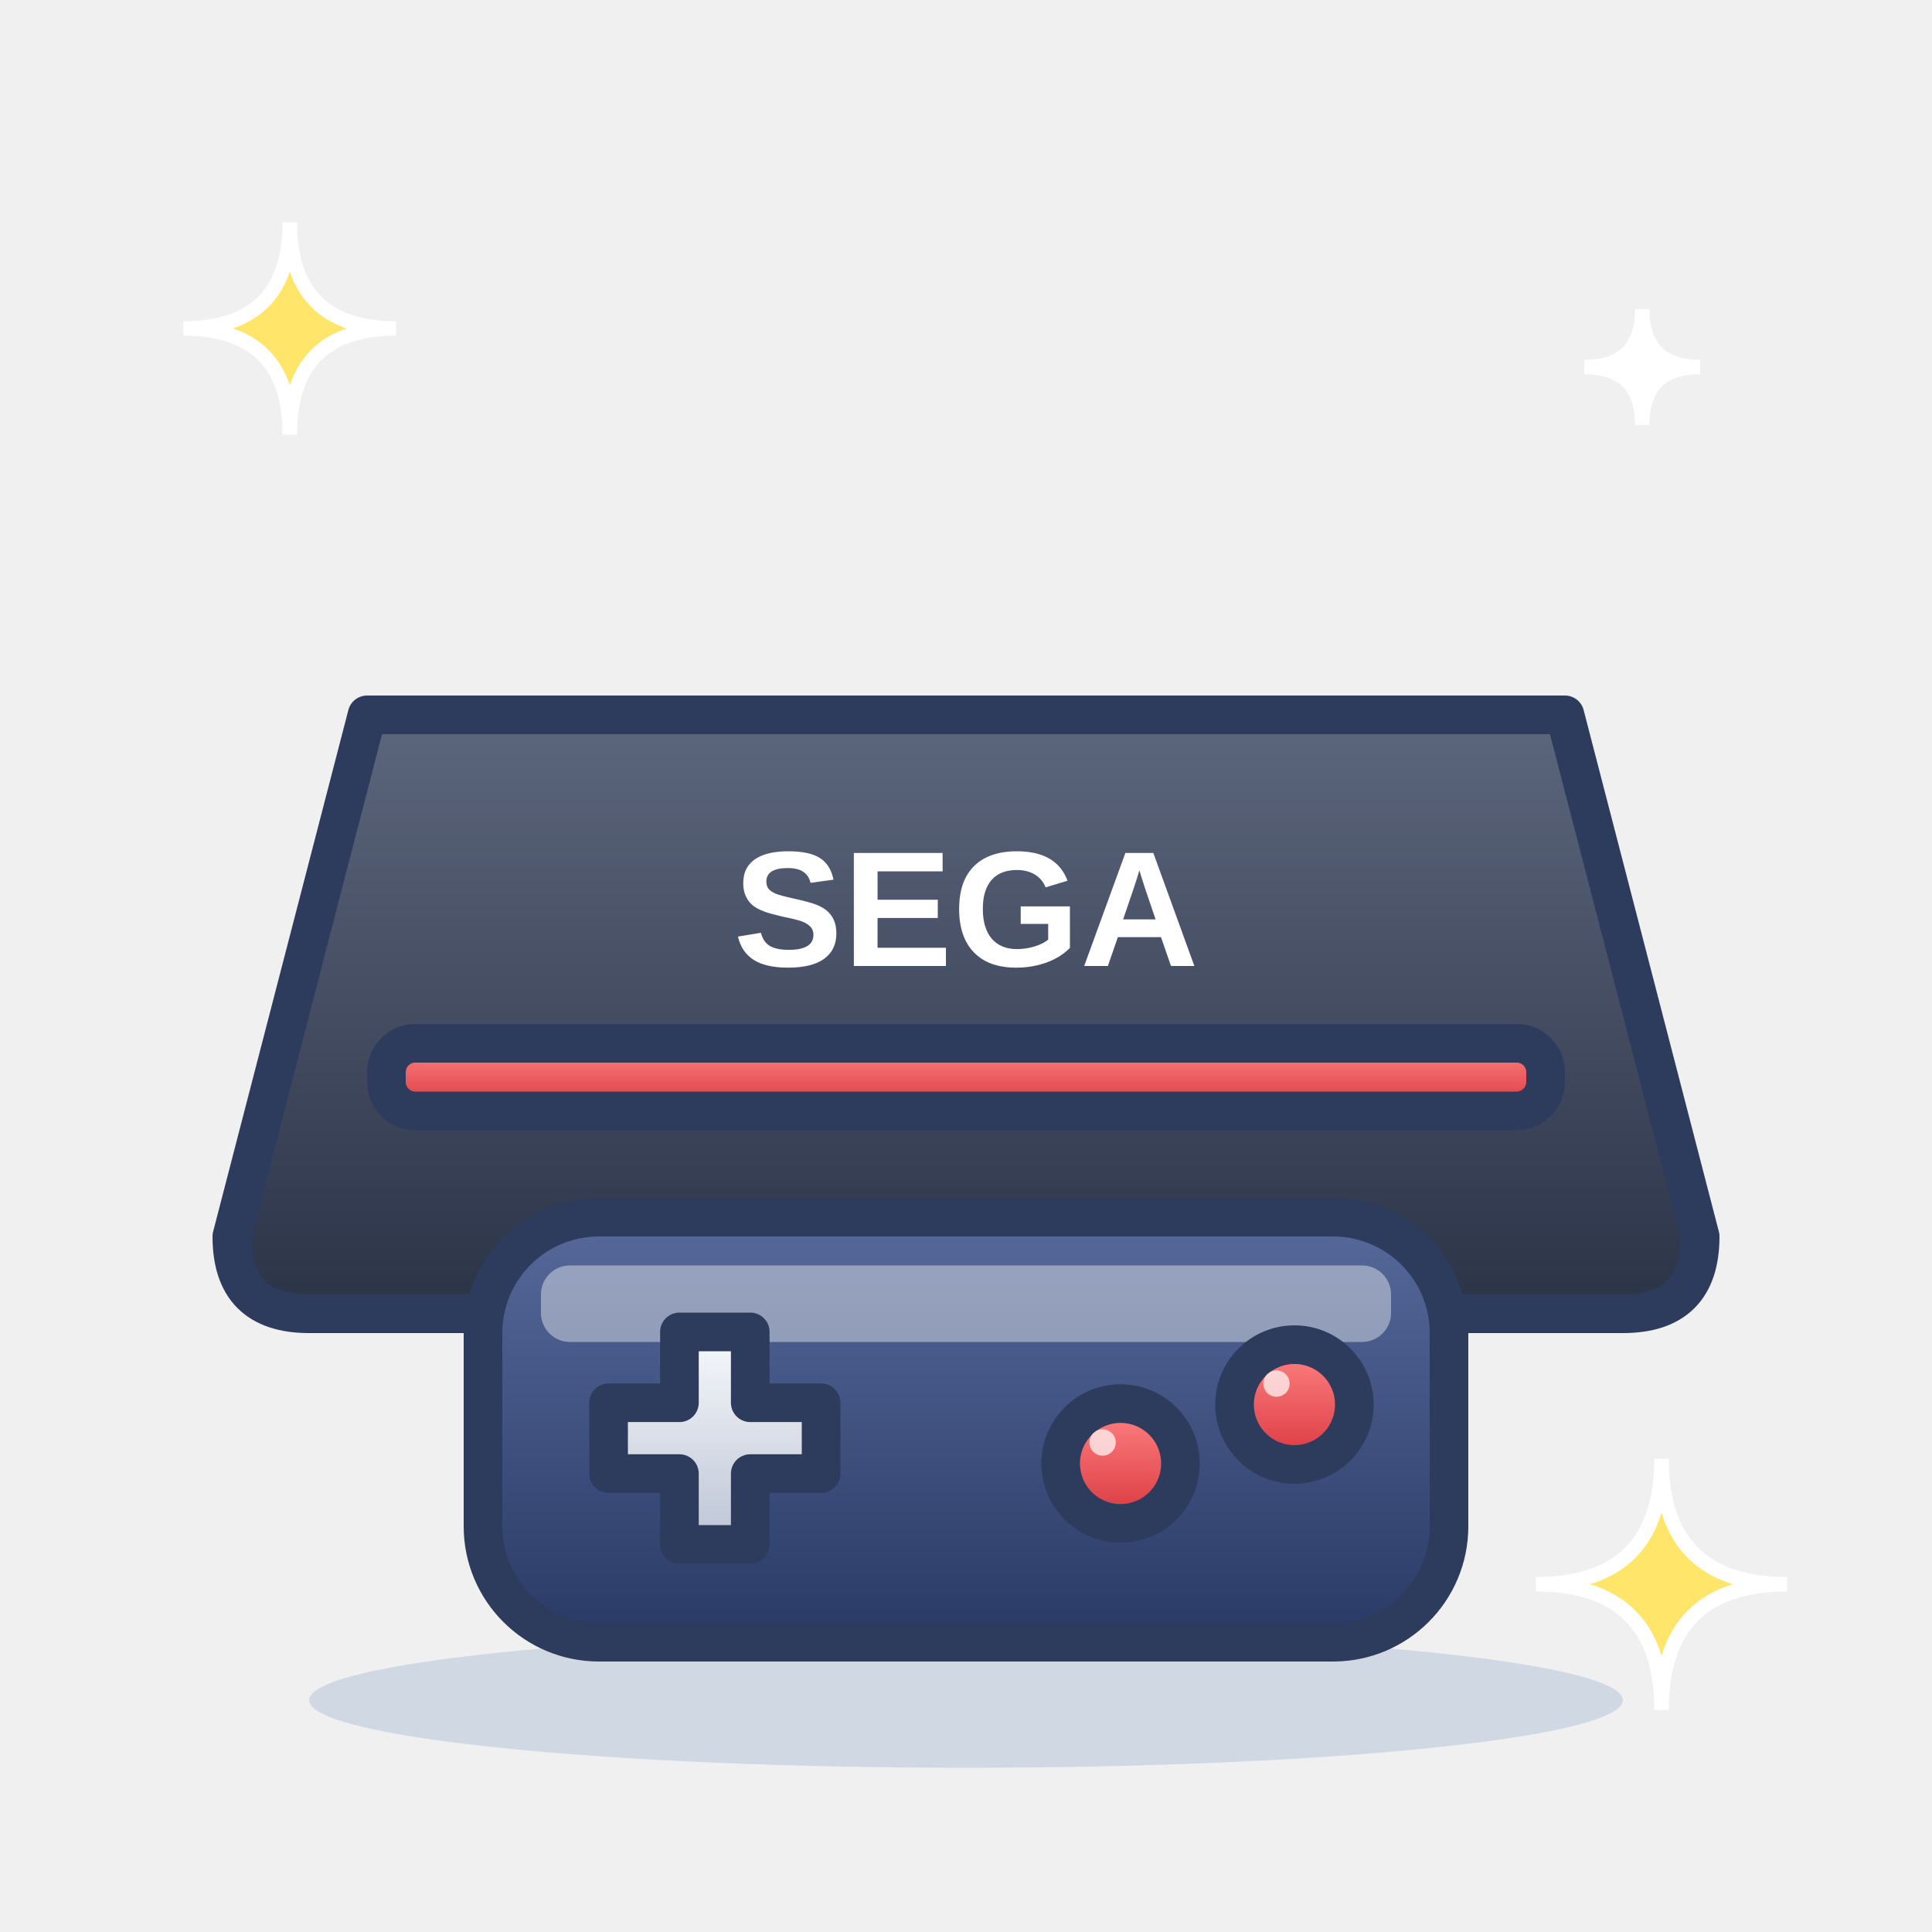
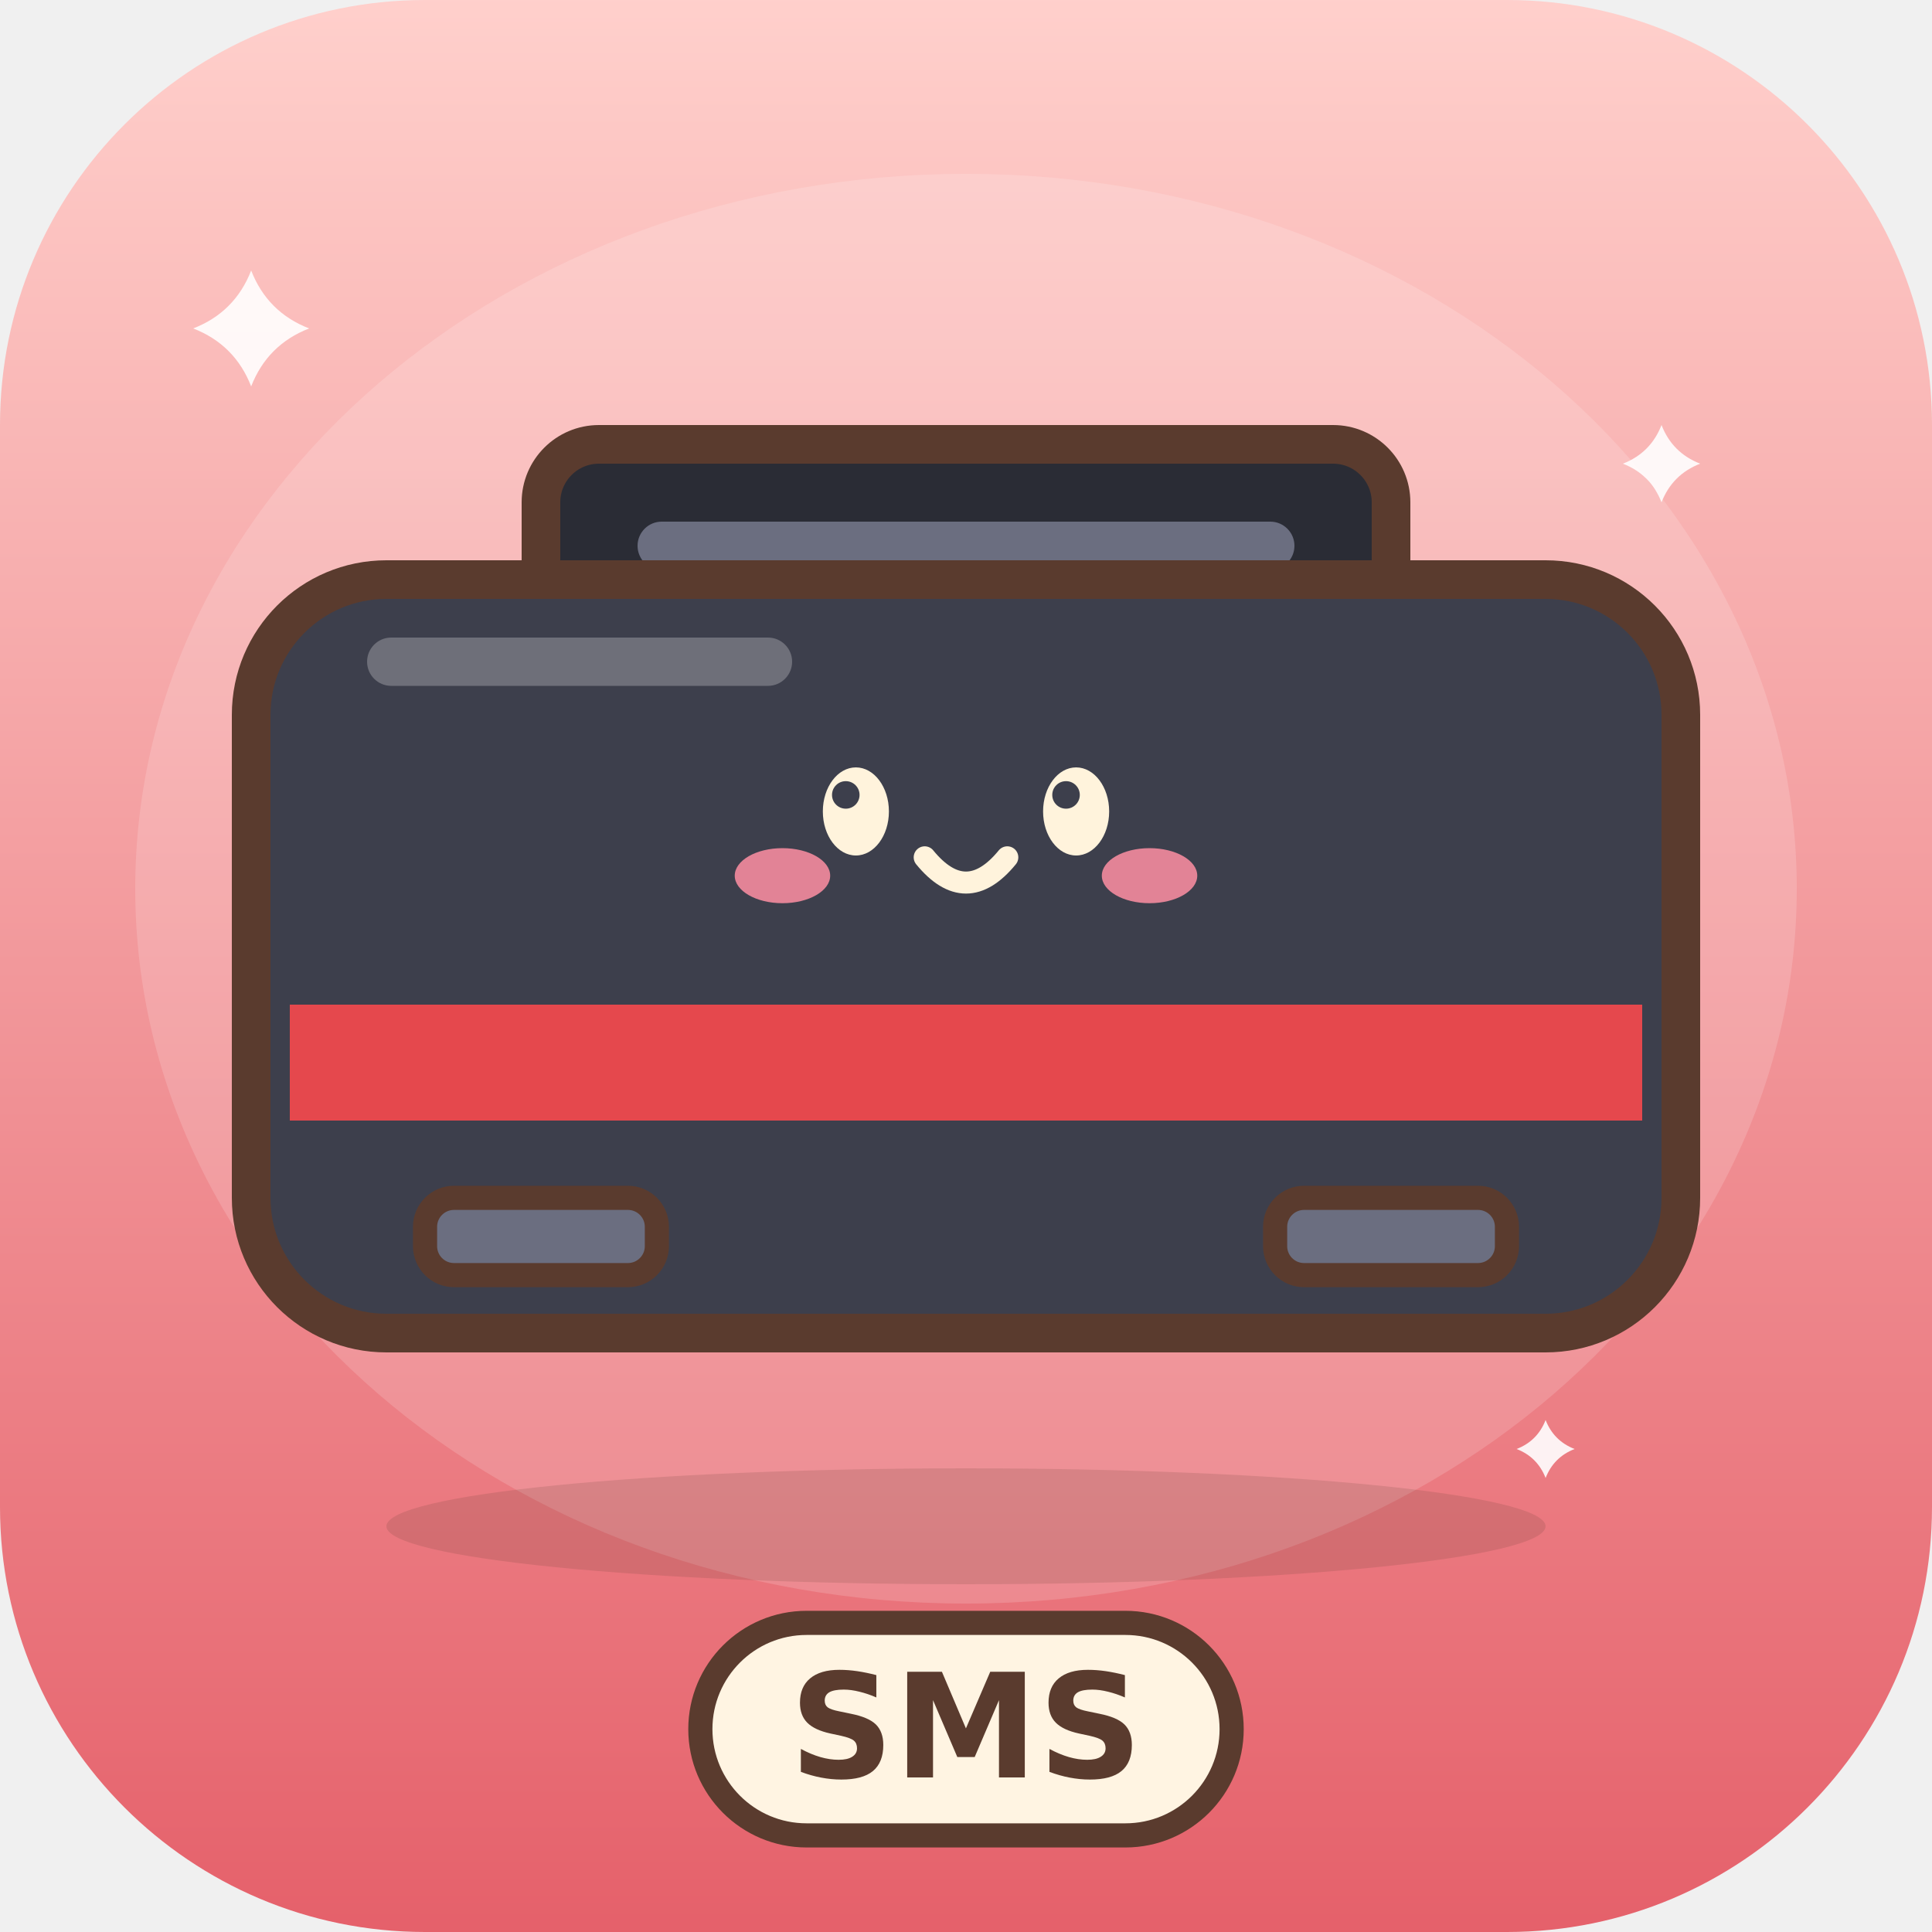
<svg xmlns="http://www.w3.org/2000/svg" viewBox="0 0 200 200" width="256" height="256">
  <defs>
-     <linearGradient id="red" x1="0" y1="0" x2="0" y2="1">
-       <stop offset="0" stop-color="#ff8484" />
-       <stop offset="1" stop-color="#d9363e" />
+     <linearGradient id="g3" x1="0" y1="0" x2="0" y2="1">
+       <stop offset="0" stop-color="#ffd0cc" />
+       <stop offset="1" stop-color="#e5606a" />
    </linearGradient>
-     <linearGradient id="wh" x1="0" y1="0" x2="0" y2="1">
-       <stop offset="0" stop-color="#ffffff" />
-       <stop offset="1" stop-color="#d6dce8" />
-     </linearGradient>
-     <linearGradient id="cream" x1="0" y1="0" x2="0" y2="1">
-       <stop offset="0" stop-color="#fff7e2" />
-       <stop offset="1" stop-color="#e6d4aa" />
-     </linearGradient>
-     <linearGradient id="dk" x1="0" y1="0" x2="0" y2="1">
-       <stop offset="0" stop-color="#5c667c" />
-       <stop offset="1" stop-color="#2b3347" />
-     </linearGradient>
-     <linearGradient id="navy" x1="0" y1="0" x2="0" y2="1">
-       <stop offset="0" stop-color="#56699a" />
-       <stop offset="1" stop-color="#2a3a66" />
-     </linearGradient>
-     <linearGradient id="blu" x1="0" y1="0" x2="0" y2="1">
-       <stop offset="0" stop-color="#79bcff" />
-       <stop offset="1" stop-color="#2f70d8" />
-     </linearGradient>
-     <linearGradient id="pur" x1="0" y1="0" x2="0" y2="1">
-       <stop offset="0" stop-color="#cfaaff" />
-       <stop offset="1" stop-color="#7c50d2" />
-     </linearGradient>
-     <linearGradient id="ind" x1="0" y1="0" x2="0" y2="1">
-       <stop offset="0" stop-color="#9a8cff" />
-       <stop offset="1" stop-color="#4c3ac9" />
-     </linearGradient>
-     <linearGradient id="grn" x1="0" y1="0" x2="0" y2="1">
-       <stop offset="0" stop-color="#a6e884" />
-       <stop offset="1" stop-color="#4fa83b" />
-     </linearGradient>
-     <linearGradient id="lcd" x1="0" y1="0" x2="0" y2="1">
-       <stop offset="0" stop-color="#d2eba3" />
-       <stop offset="1" stop-color="#93bd5e" />
-     </linearGradient>
-     <linearGradient id="gry" x1="0" y1="0" x2="0" y2="1">
-       <stop offset="0" stop-color="#eceff5" />
-       <stop offset="1" stop-color="#adb5c7" />
-     </linearGradient>
-     <linearGradient id="sil" x1="0" y1="0" x2="0" y2="1">
-       <stop offset="0" stop-color="#f7f9fc" />
-       <stop offset="1" stop-color="#bcc4d4" />
-     </linearGradient>
-     <linearGradient id="yel" x1="0" y1="0" x2="0" y2="1">
-       <stop offset="0" stop-color="#ffe985" />
-       <stop offset="1" stop-color="#f3b52f" />
-     </linearGradient>
-     <linearGradient id="wood" x1="0" y1="0" x2="0" y2="1">
-       <stop offset="0" stop-color="#d39a5e" />
-       <stop offset="1" stop-color="#8c5729" />
-     </linearGradient>
-     <linearGradient id="org" x1="0" y1="0" x2="0" y2="1">
-       <stop offset="0" stop-color="#ffb870" />
-       <stop offset="1" stop-color="#ea7621" />
-     </linearGradient>
-     <linearGradient id="pnk" x1="0" y1="0" x2="0" y2="1">
-       <stop offset="0" stop-color="#ffa6cd" />
-       <stop offset="1" stop-color="#e2549c" />
-     </linearGradient>
+     <clipPath id="c3">
+       <rect width="200" height="200" rx="44" />
+     </clipPath>
  </defs>
-   <ellipse cx="100" cy="176" rx="68" ry="7" fill="#3b6ea8" opacity=".18" />
-   <path d="M24 128L38 74H162L176 128Q176 136 168 136H32Q24 136 24 128Z" fill="url(#dk)" stroke="#2d3b5c" stroke-width="4" stroke-linejoin="round" stroke-linecap="round" />
-   <rect x="40" y="108" width="120" height="7" rx="3" fill="url(#red)" stroke="#2d3b5c" stroke-width="4" stroke-linejoin="round" stroke-linecap="round" />
-   <text x="100" y="100" font-family="Arial Black,Arial,sans-serif" font-weight="900" font-size="17" fill="#fff" text-anchor="middle">SEGA</text>
-   <rect x="50" y="126" width="100" height="44" rx="12" fill="url(#navy)" stroke="#2d3b5c" stroke-width="4" stroke-linejoin="round" stroke-linecap="round" />
-   <rect x="56" y="131" width="88" height="7.92" rx="3" fill="#fff" opacity=".4" />
-   <path d="M70.333 137.88h7.333v7.333h7.333v7.333h-7.333v7.333h-7.333v-7.333h-7.333v-7.333h7.333z" fill="url(#sil)" stroke="#2d3b5c" stroke-width="4" stroke-linejoin="round" stroke-linecap="round" />
-   <circle cx="116.0" cy="151.5" r="6.2" fill="url(#red)" stroke="#2d3b5c" stroke-width="4" stroke-linejoin="round" stroke-linecap="round" />
-   <circle cx="114.14" cy="149.33" r="1.364" fill="#fff" opacity=".7" />
-   <circle cx="134.0" cy="145.4" r="6.2" fill="url(#red)" stroke="#2d3b5c" stroke-width="4" stroke-linejoin="round" stroke-linecap="round" />
-   <circle cx="132.14" cy="143.23" r="1.364" fill="#fff" opacity=".7" />
-   <path d="M30 23Q30 34 41 34Q30 34 30 45Q30 34 19 34Q30 34 30 23Z" fill="#ffe66b" stroke="#fff" stroke-width="1.5" />
-   <path d="M172 151Q172 164 185 164Q172 164 172 177Q172 164 159 164Q172 164 172 151Z" fill="#ffe66b" stroke="#fff" stroke-width="1.5" />
-   <path d="M170 32Q170 38 176 38Q170 38 170 44Q170 38 164 38Q170 38 170 32Z" fill="#fff" stroke="#fff" stroke-width="1.5" />
+   <rect width="200" height="200" rx="44" fill="url(#g3)" />
+   <ellipse cx="100" cy="92" rx="86" ry="74" fill="#fff" opacity=".16" />
+   <path d="M26 28Q27.68 32.32 32 34Q27.68 35.68 26 40Q24.32 35.68 20 34Q24.32 32.32 26 28Z" fill="#fff" opacity="0.9" />
+   <path d="M172 44Q173.12 46.88 176 48Q173.12 49.12 172 52Q170.88 49.12 168 48Q170.88 46.88 172 44Z" fill="#fff" opacity="0.9" />
+   <path d="M160 147Q160.84 149.16 163 150Q160.84 150.84 160 153Q159.16 150.84 157 150Q159.16 149.16 160 147Z" fill="#fff" opacity="0.9" />
+   <ellipse cx="100" cy="158" rx="60" ry="6" fill="#5a3b2e" opacity=".16" />
+   <rect x="56" y="46" width="88" height="22" rx="6" fill="#2a2c35" stroke="#5a3b2e" stroke-width="4" stroke-linejoin="round" />
+   <rect x="66" y="54" width="68" height="5" rx="2.5" fill="#6b6e80" />
+   <rect x="26" y="60" width="148" height="78" rx="14" fill="#3d3f4c" stroke="#5a3b2e" stroke-width="4" stroke-linejoin="round" />
+   <rect x="30" y="104" width="140" height="12" rx="0" fill="#e5484d" />
+   <rect x="38" y="66" width="44" height="5" rx="2.5" fill="#fff" opacity="0.25" />
+   <ellipse cx="88.6" cy="84" rx="3.42" ry="4.56" fill="#fff3dc" />
+   <ellipse cx="111.4" cy="84" rx="3.42" ry="4.56" fill="#fff3dc" />
+   <circle cx="87.555" cy="82.29" r="1.425" fill="#3d3f4c" />
+   <circle cx="110.355" cy="82.29" r="1.425" fill="#3d3f4c" />
+   <ellipse cx="81.0" cy="90.65" rx="4.94" ry="2.85" fill="#ff8fa3" opacity=".85" />
+   <ellipse cx="119.0" cy="90.65" rx="4.94" ry="2.85" fill="#ff8fa3" opacity=".85" />
+   <path d="M95.725 88.75q4.275 5.225 8.55 0" fill="none" stroke="#fff3dc" stroke-width="2.28" stroke-linecap="round" />
+   <rect x="44" y="124" width="24" height="8" rx="3" fill="#6b6e80" stroke="#5a3b2e" stroke-width="2.5" stroke-linejoin="round" />
+   <rect x="132" y="124" width="24" height="8" rx="3" fill="#6b6e80" stroke="#5a3b2e" stroke-width="2.5" stroke-linejoin="round" />
+   <rect x="72.5" y="168" width="55" height="22" rx="11" fill="#fff4e2" stroke="#5a3b2e" stroke-width="2.5" />
+   <text x="100" y="184" font-family="Jua,Gowun Dodum,DejaVu Sans,Arial,sans-serif" font-weight="900" font-size="15" text-anchor="middle" fill="#5a3b2e">SMS</text>
</svg>
